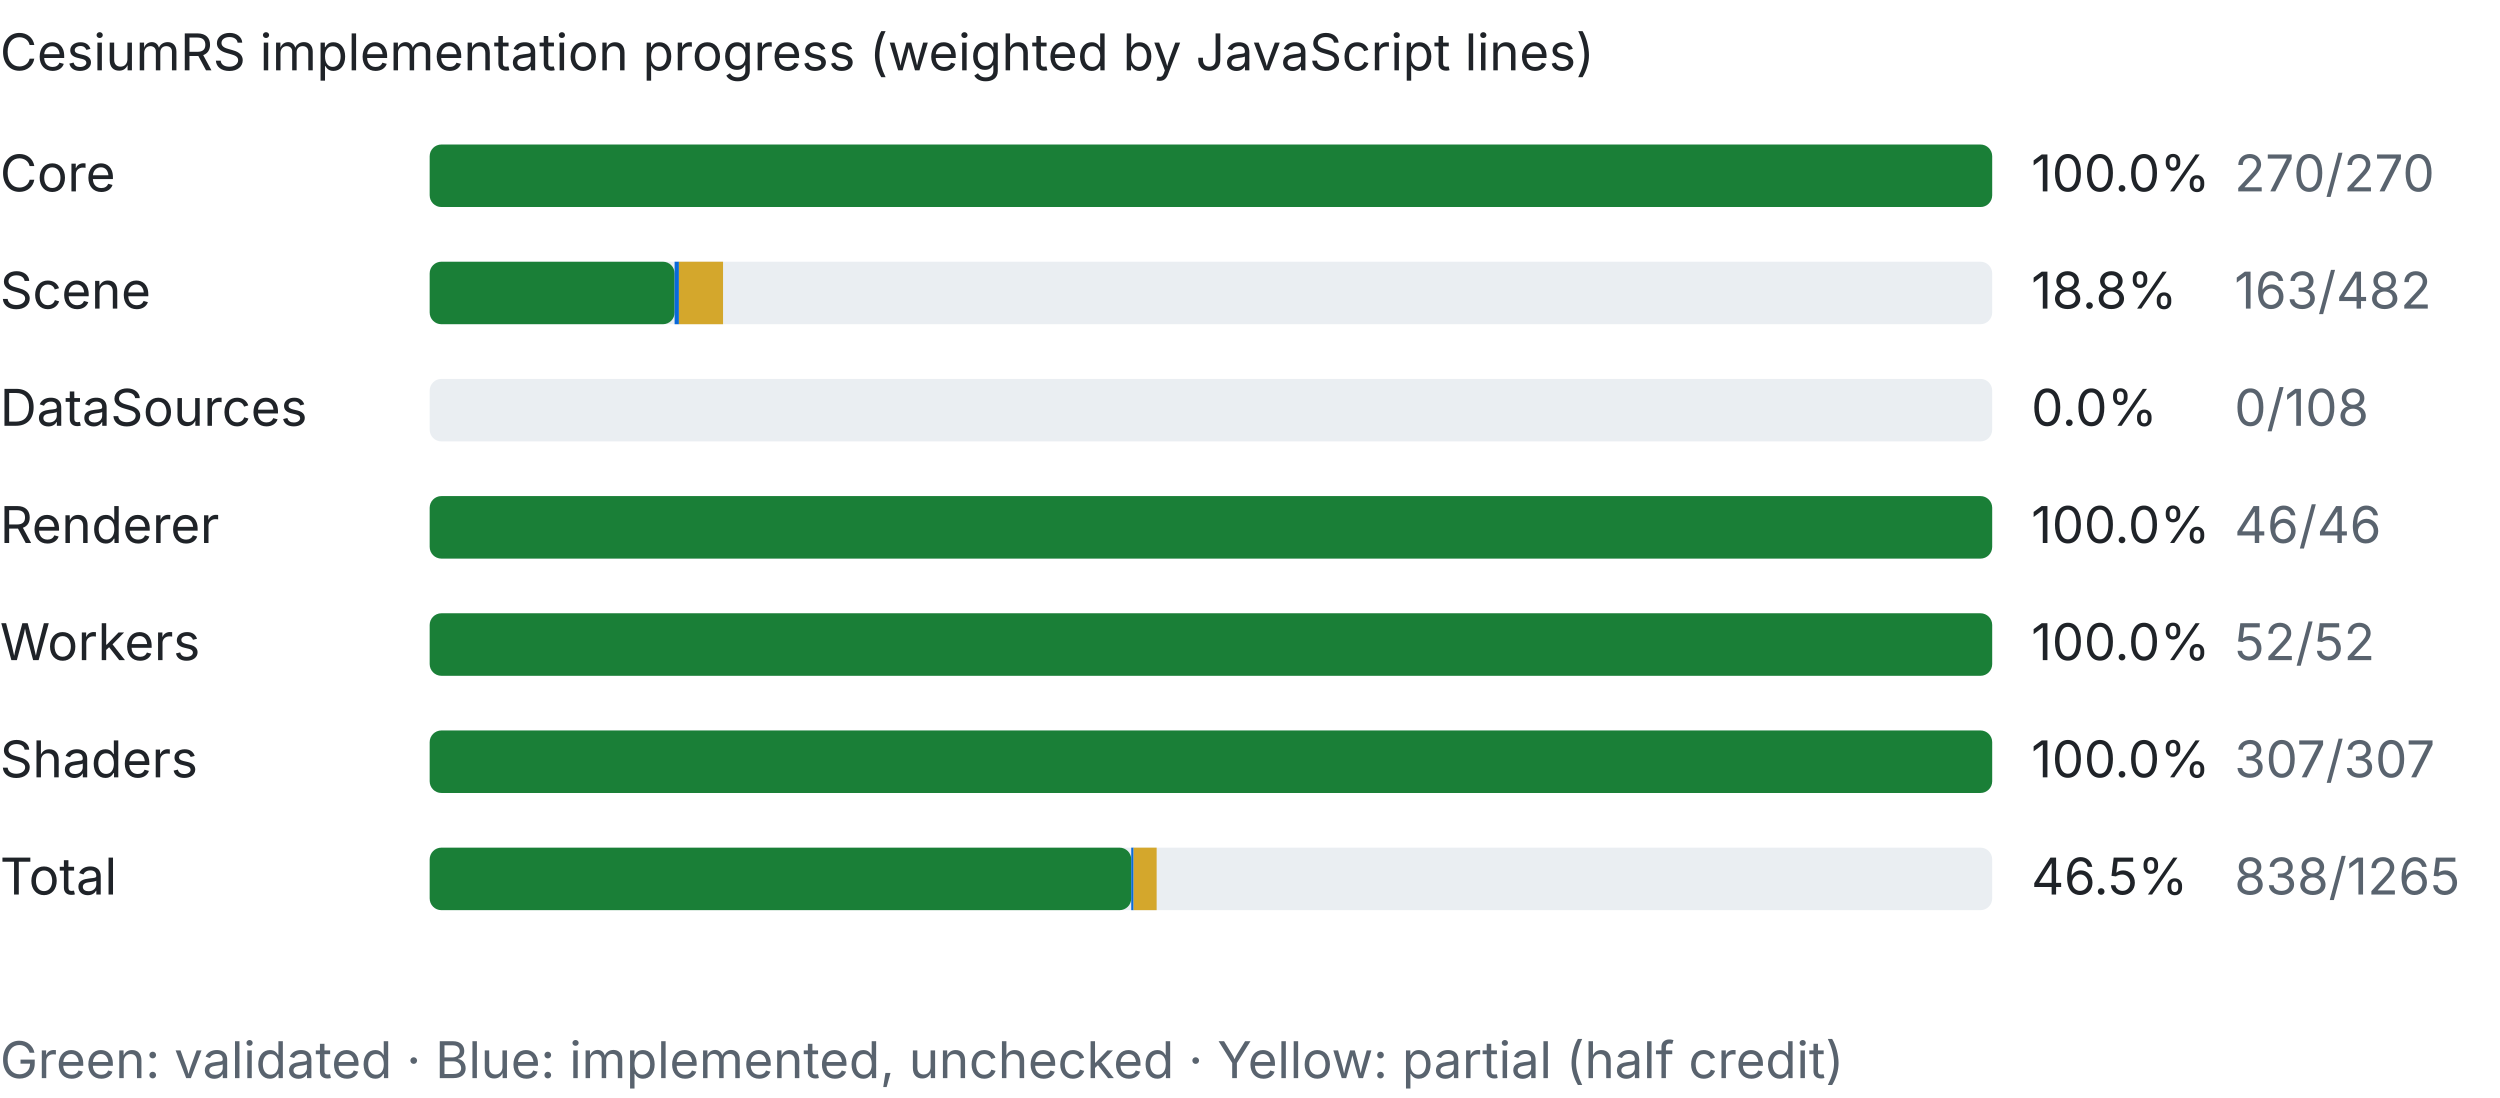
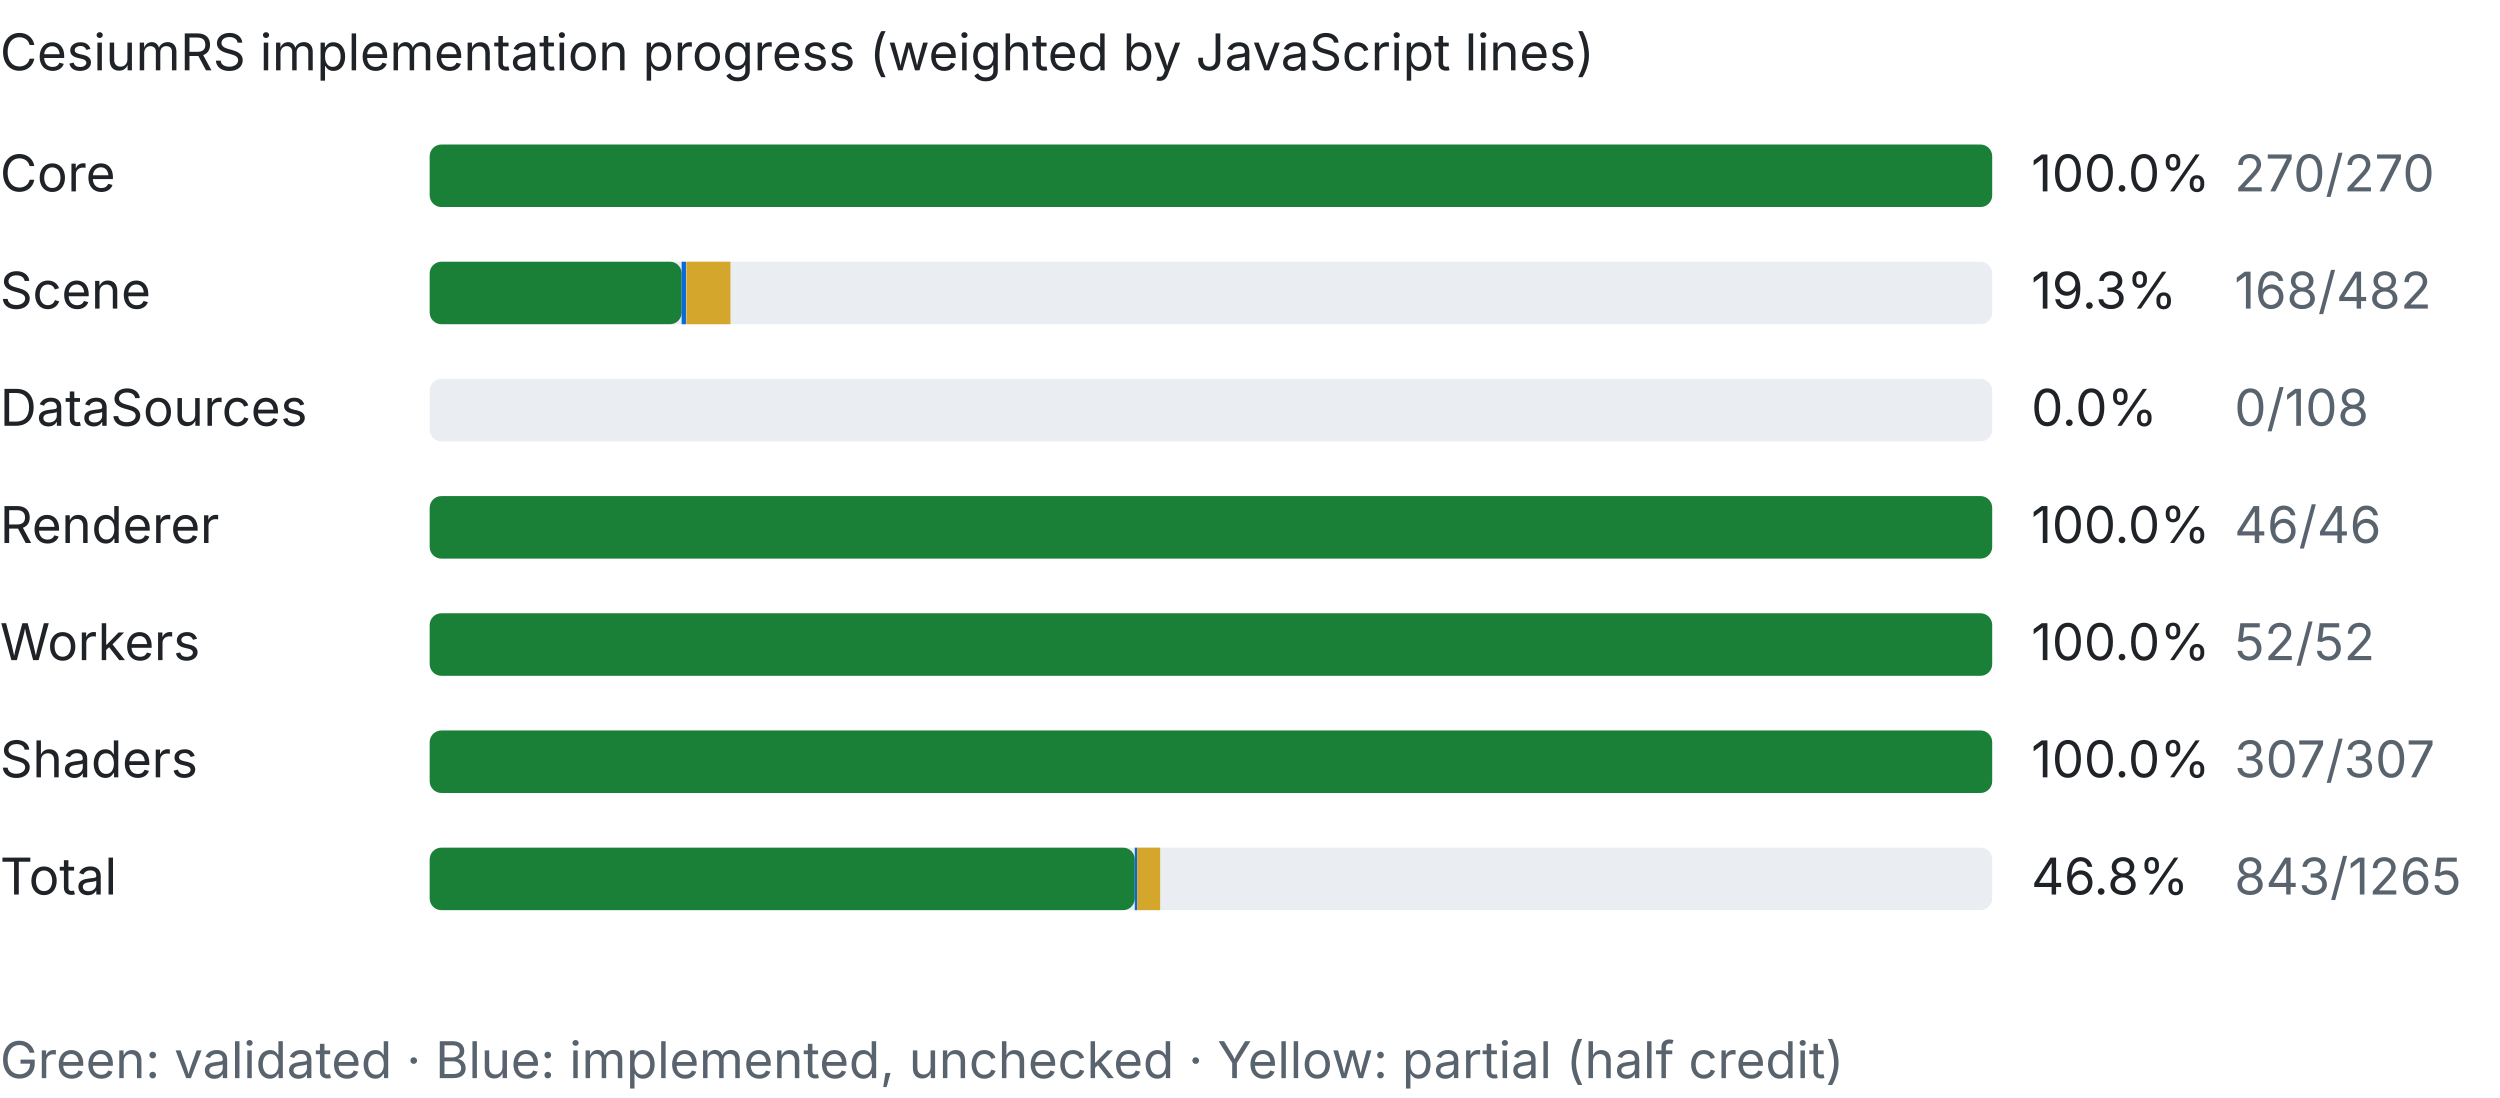
<svg xmlns="http://www.w3.org/2000/svg" width="640" height="281" viewBox="0 0 640 281">
  <style>text{font:13px system-ui,-apple-system,Segoe UI,sans-serif;fill:#1f2328}.dim{fill:#59636e}.bg{fill:#eaeef2}.done{fill:#1a7f37}.part{fill:#d4a72c}.unchecked{fill:#0969da}@media (prefers-color-scheme:dark){text{fill:#e6edf3}.dim{fill:#9198a1}.bg{fill:#30363d}.done{fill:#3fb950}}</style>
  <text x="0" y="18" font-weight="600">CesiumRS implementation progress (weighted by JavaScript lines)</text>
  <text x="0" y="49">Core</text>
  <rect class="bg" x="110" y="37" width="400" height="16" rx="3" />
  <rect class="done" x="110" y="37" width="400.0" height="16" rx="3" />
  <text x="520" y="49">100.0%</text>
  <text class="dim" x="572" y="49">270/270</text>
  <text x="0" y="79">Scene</text>
  <rect class="bg" x="110" y="67" width="400" height="16" rx="3" />
-   <rect class="done" x="110" y="67" width="62.7" height="16" rx="3" />
-   <rect class="unchecked" x="172.7" y="67" width="1.1" height="16" />
-   <rect class="part" x="173.8" y="67" width="11.3" height="16" />
-   <text x="520" y="79">18.8%</text>
-   <text class="dim" x="572" y="79">163/482</text>
+   <rect class="done" x="110" y="67" width="64.5" height="16" rx="3" />
+   <rect class="unchecked" x="174.5" y="67" width="1.1" height="16" />
+   <rect class="part" x="175.7" y="67" width="11.3" height="16" />
+   <text x="520" y="79">19.3%</text>
+   <text class="dim" x="572" y="79">168/482</text>
  <text x="0" y="109">DataSources</text>
  <rect class="bg" x="110" y="97" width="400" height="16" rx="3" />
  <rect class="done" x="110" y="97" width="0.0" height="16" rx="3" />
  <text x="520" y="109">0.0%</text>
  <text class="dim" x="572" y="109">0/108</text>
  <text x="0" y="139">Renderer</text>
  <rect class="bg" x="110" y="127" width="400" height="16" rx="3" />
  <rect class="done" x="110" y="127" width="400.0" height="16" rx="3" />
  <text x="520" y="139">100.0%</text>
  <text class="dim" x="572" y="139">46/46</text>
  <text x="0" y="169">Workers</text>
  <rect class="bg" x="110" y="157" width="400" height="16" rx="3" />
  <rect class="done" x="110" y="157" width="400.0" height="16" rx="3" />
  <text x="520" y="169">100.0%</text>
  <text class="dim" x="572" y="169">52/52</text>
  <text x="0" y="199">Shaders</text>
  <rect class="bg" x="110" y="187" width="400" height="16" rx="3" />
  <rect class="done" x="110" y="187" width="400.0" height="16" rx="3" />
  <text x="520" y="199">100.0%</text>
  <text class="dim" x="572" y="199">307/307</text>
  <text x="0" y="229" font-weight="600">Total</text>
  <rect class="bg" x="110" y="217" width="400" height="16" rx="3" />
-   <rect class="done" x="110" y="217" width="179.6" height="16" rx="3" />
-   <rect class="unchecked" x="289.6" y="217" width="0.6" height="16" />
-   <rect class="part" x="290.2" y="217" width="5.9" height="16" />
-   <text x="520" y="229" font-weight="600">46.5%</text>
-   <text class="dim" x="572" y="229">838/1265</text>
+   <rect class="done" x="110" y="217" width="180.5" height="16" rx="3" />
+   <rect class="unchecked" x="290.5" y="217" width="0.6" height="16" />
+   <rect class="part" x="291.1" y="217" width="5.9" height="16" />
+   <text x="520" y="229" font-weight="600">46.8%</text>
+   <text class="dim" x="572" y="229">843/1265</text>
  <text class="dim" x="0" y="276">Green: validated · Blue: implemented, unchecked · Yellow: partial (half credit)</text>
</svg>
